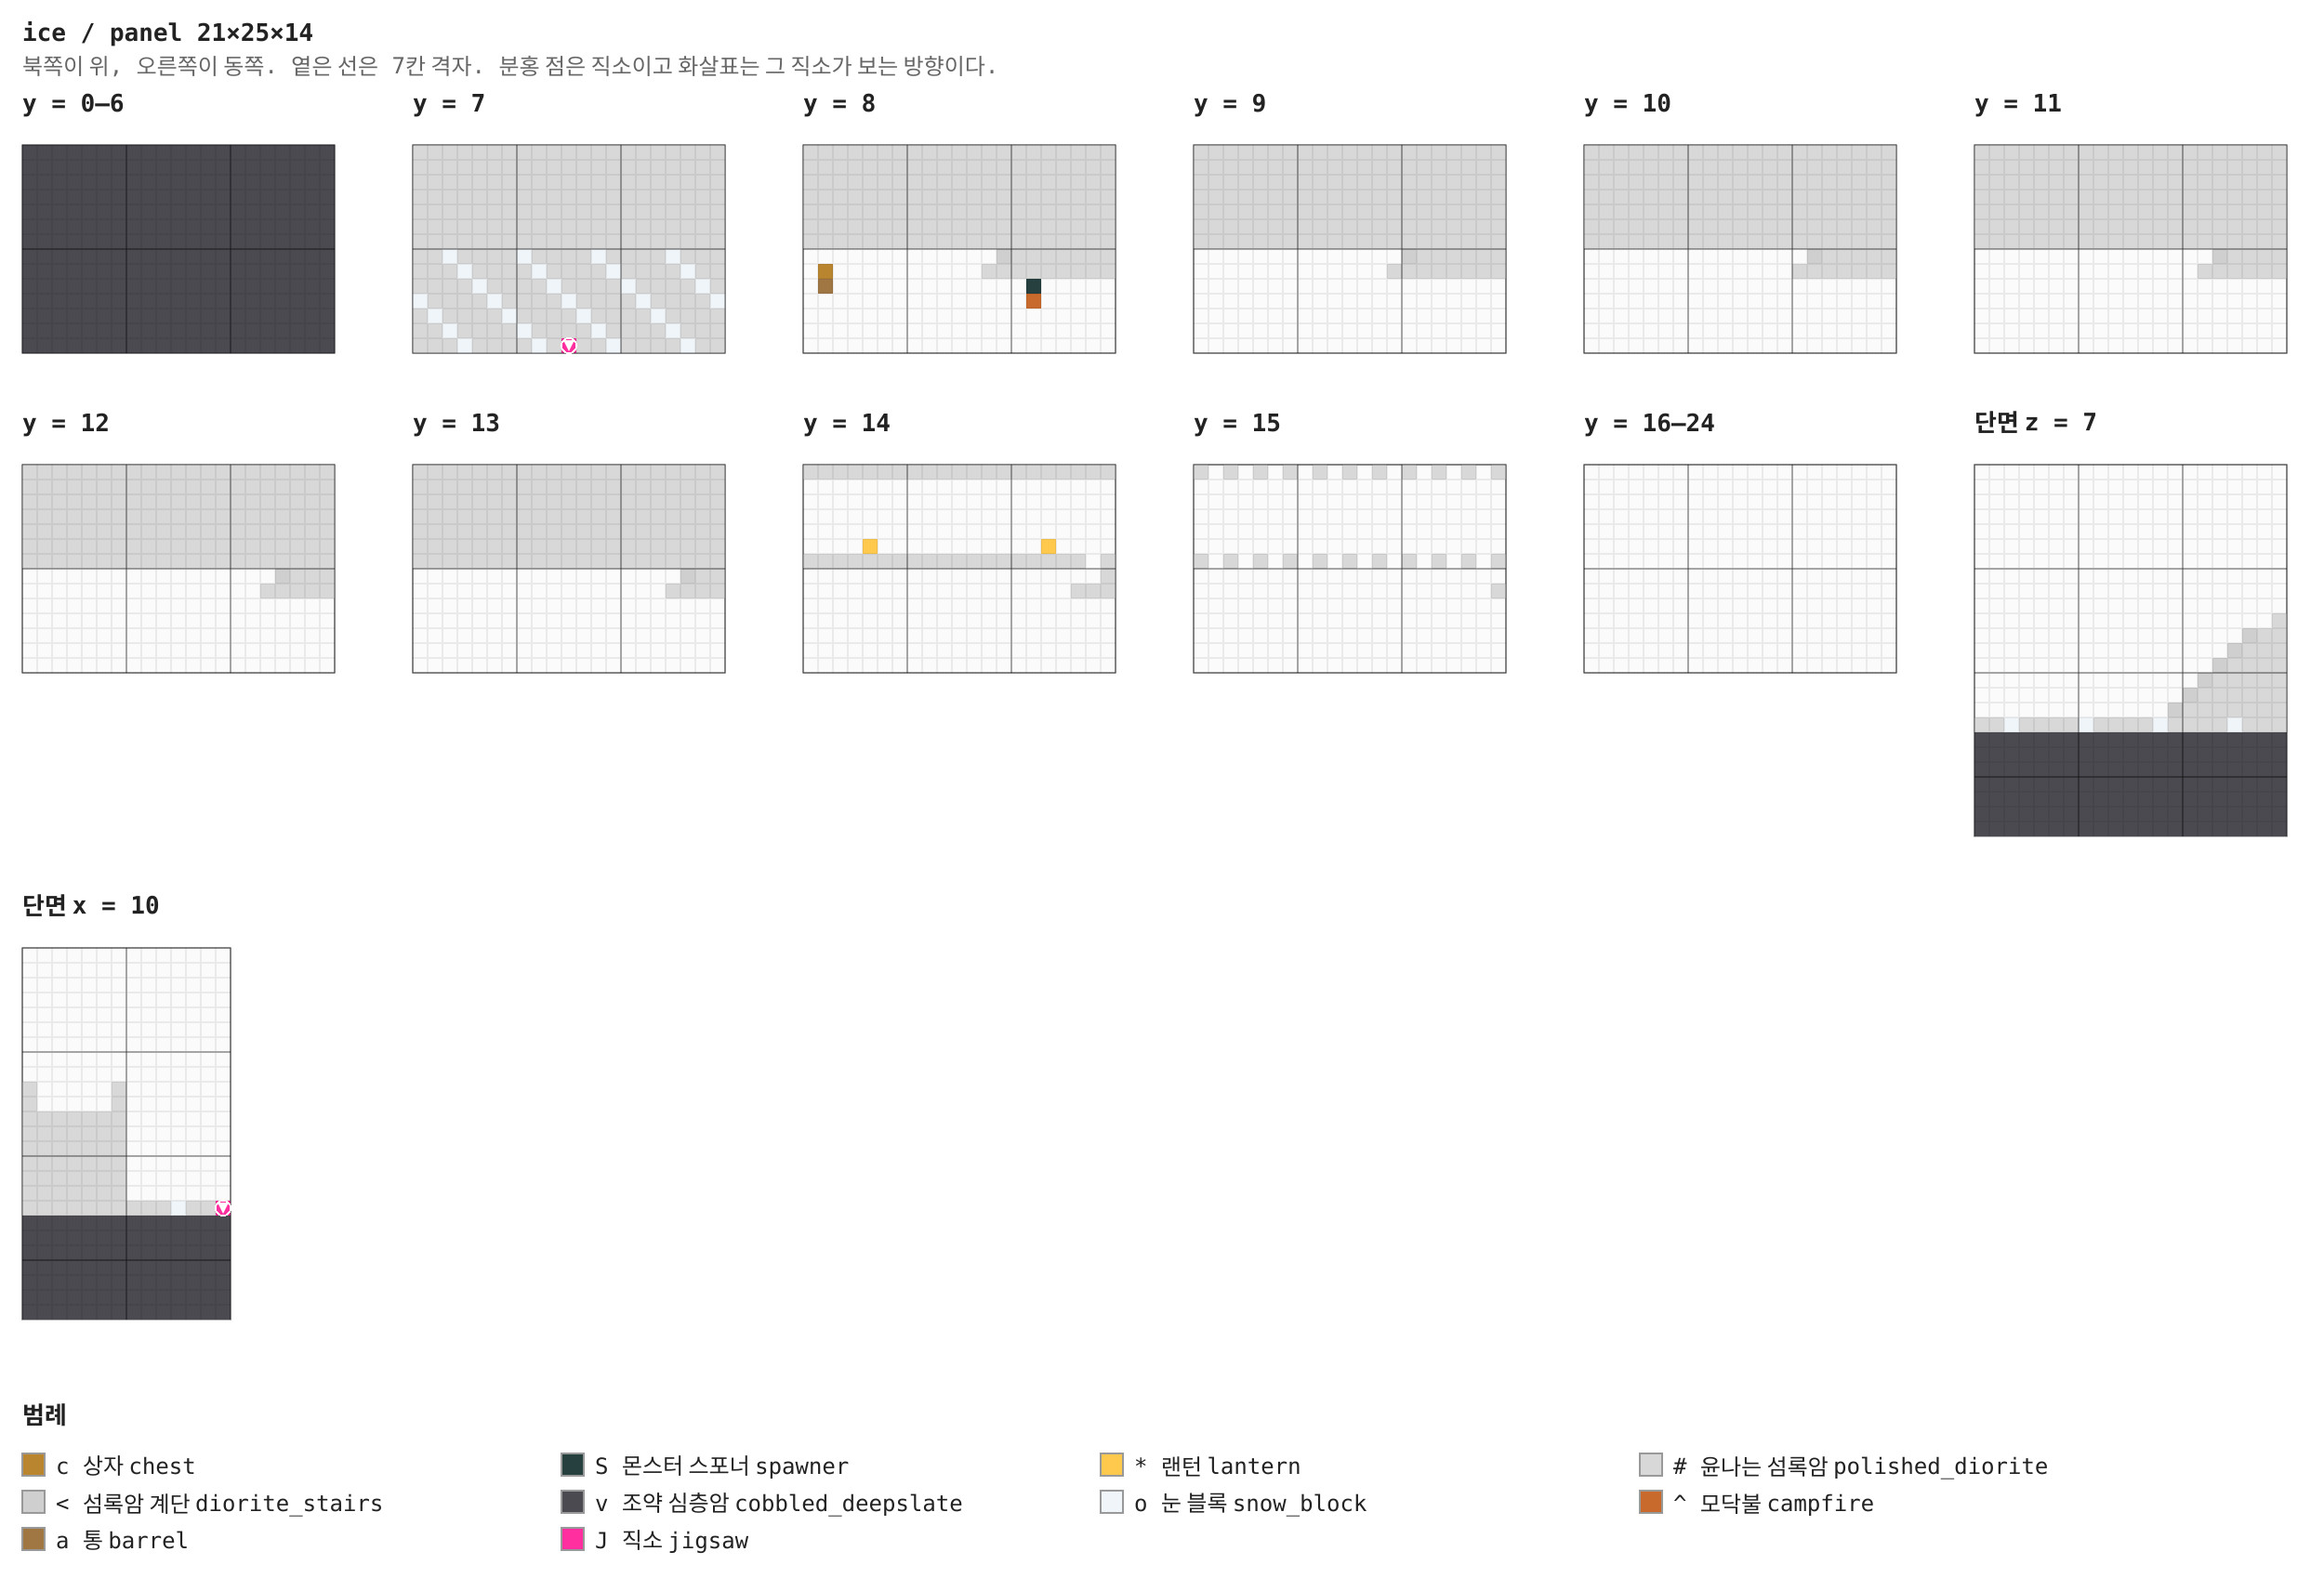
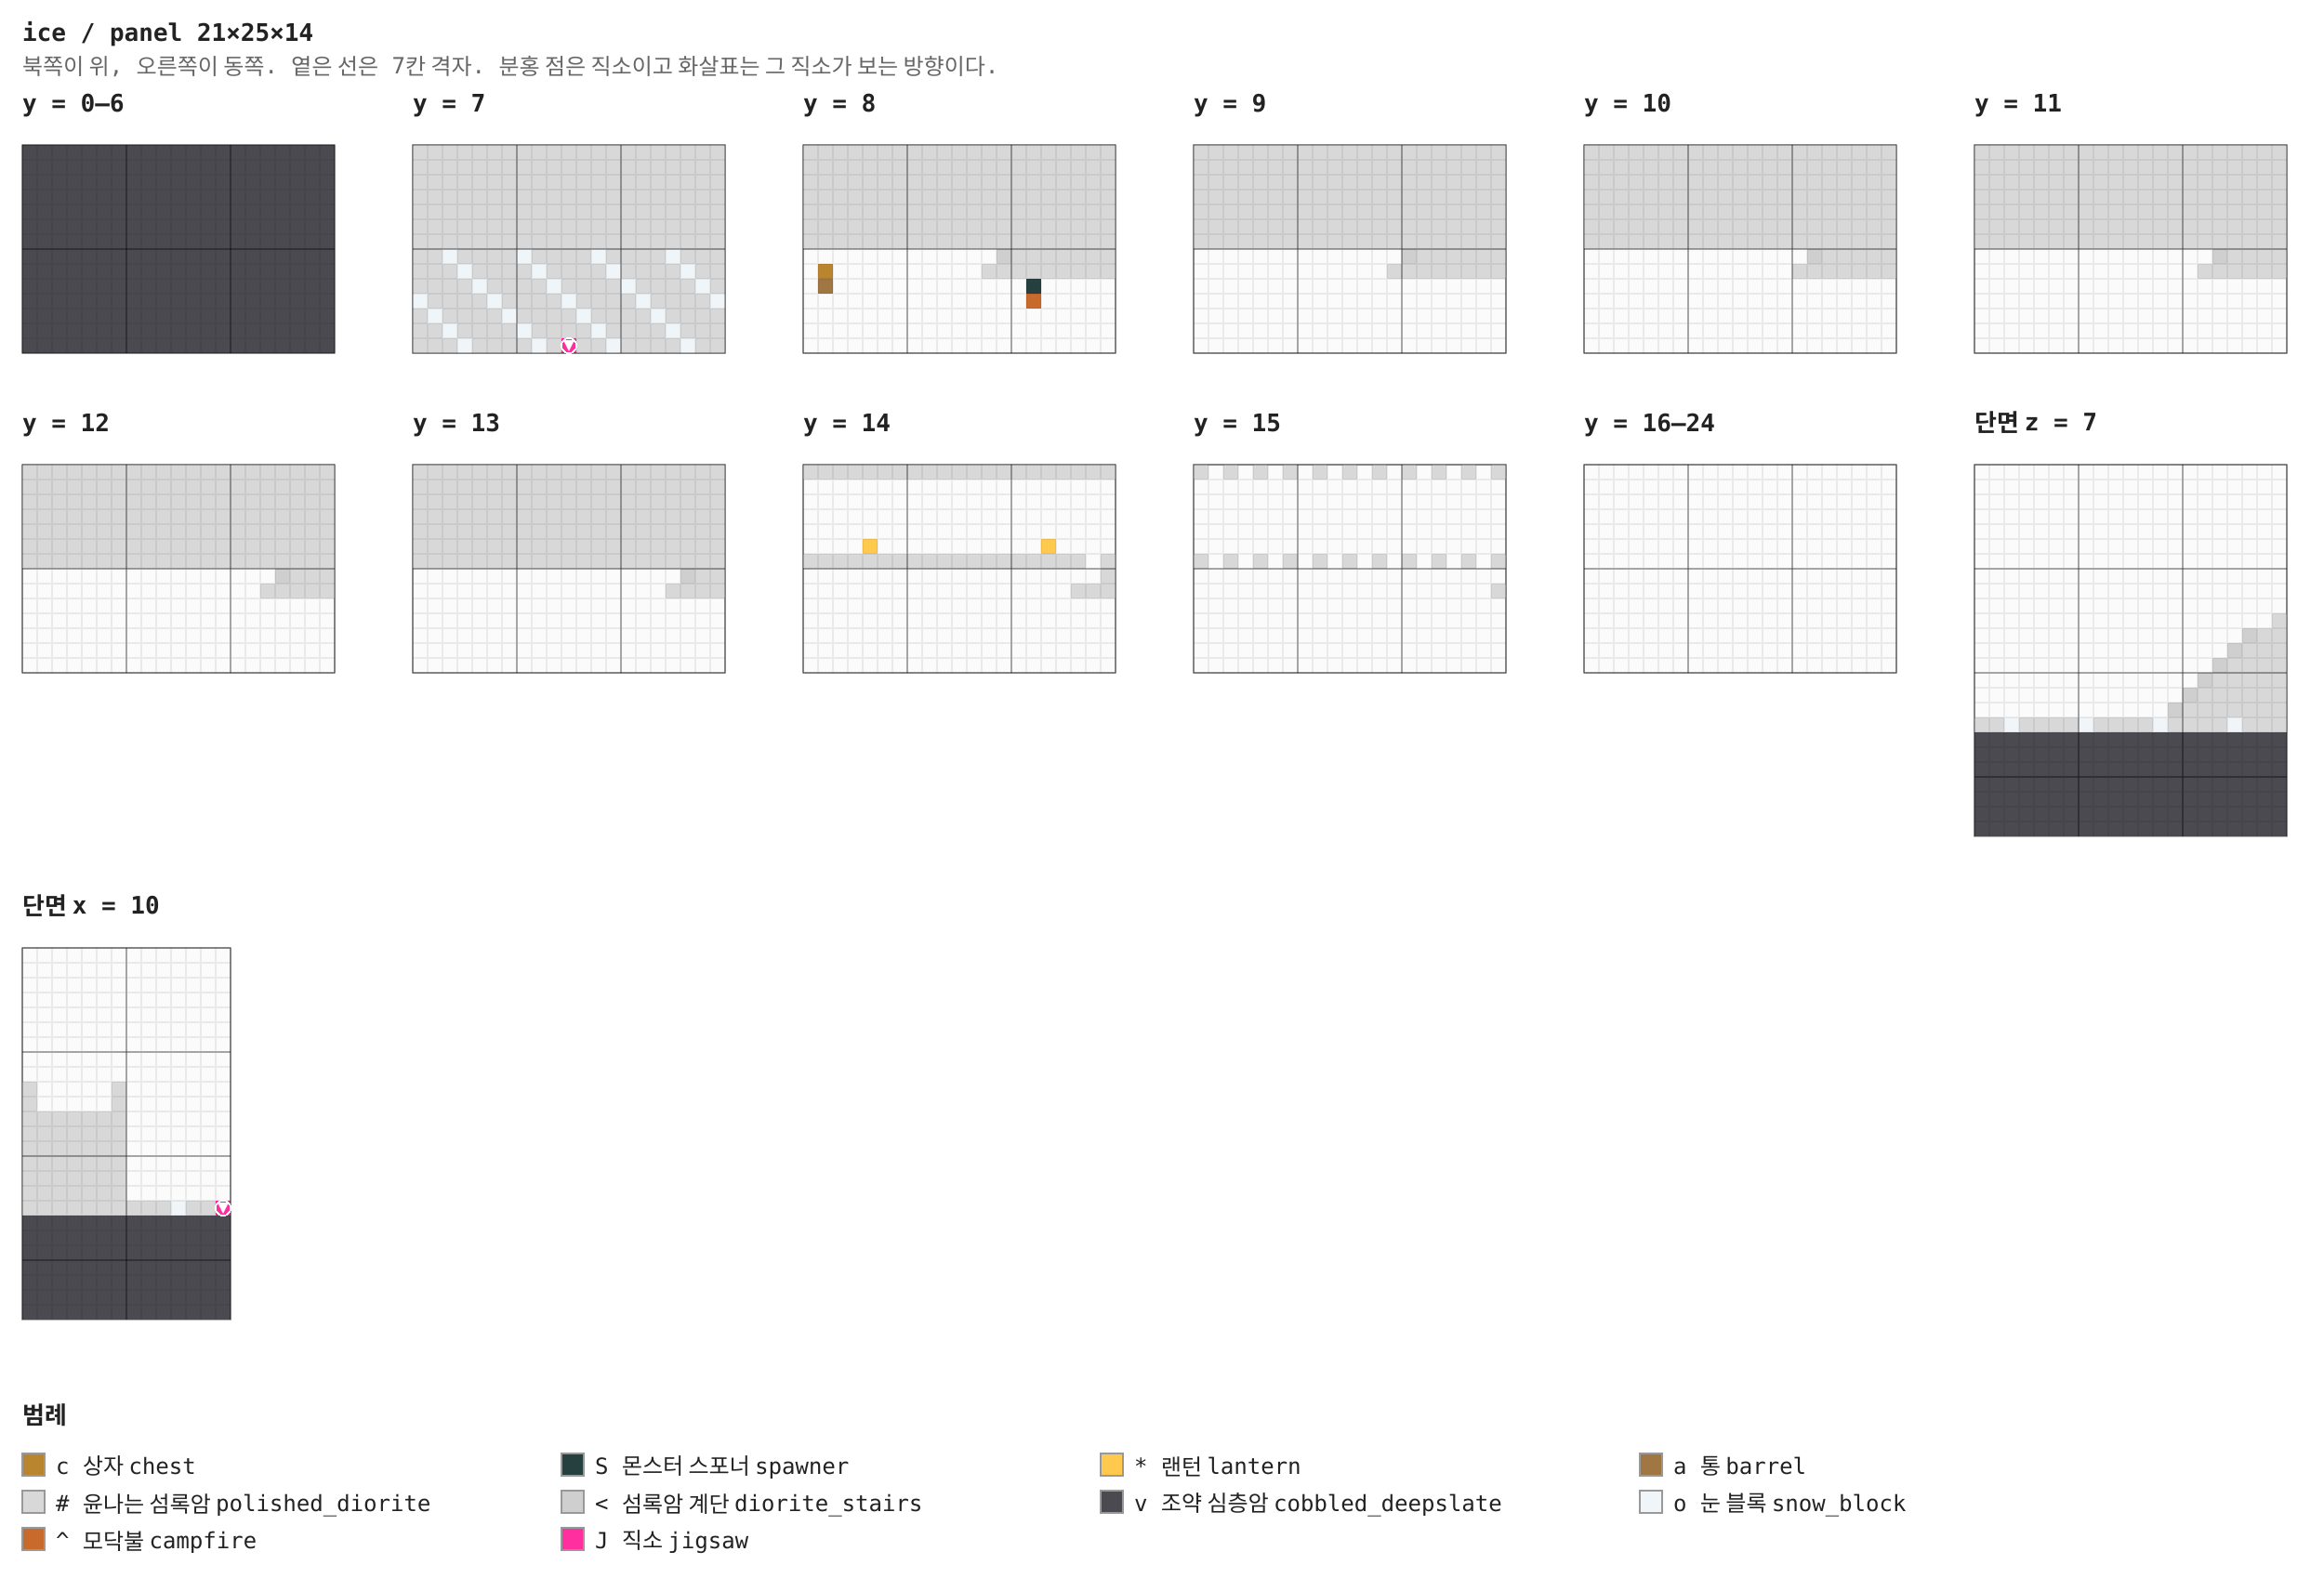
<svg xmlns="http://www.w3.org/2000/svg" width="1250" height="856" viewBox="0 0 1250 856" shape-rendering="crispEdges" font-family="Consolas,'Malgun Gothic','Noto Sans KR',monospace">
  <style>text{fill:#222;shape-rendering:auto}.cap{font-size:13px;font-weight:bold}.leg{font-size:12px}.sub{font-size:12px;fill:#666}.tick{font-size:8px;fill:#999;text-anchor:middle}.arrow{font-size:10px;fill:#fff;text-anchor:middle}.fine{stroke:#000;stroke-opacity:.07;stroke-width:1;fill:none}.grid{stroke:#000;stroke-opacity:.30;stroke-width:1}</style>
  <rect width="100%" height="100%" fill="#fff" />
  <text x="12" y="22" class="cap" font-size="16">ice / panel   21×25×14</text>
  <text x="12" y="40" class="sub">북쪽이 위, 오른쪽이 동쪽. 옅은 선은 7칸 격자. 분홍 점은 직소이고 화살표는 그 직소가 보는 방향이다.</text>
  <text x="12" y="60" class="cap">y = 0–6</text>
  <rect x="12" y="78" width="168" height="112" fill="#fbfbfb" stroke="#bbb" />
  <path transform="translate(12,78) scale(8)" fill="#4a4a50" d="M0 0h21v1h-21zM0 1h21v1h-21zM0 2h21v1h-21zM0 3h21v1h-21zM0 4h21v1h-21zM0 5h21v1h-21zM0 6h21v1h-21zM0 7h21v1h-21zM0 8h21v1h-21zM0 9h21v1h-21zM0 10h21v1h-21zM0 11h21v1h-21zM0 12h21v1h-21zM0 13h21v1h-21z" />
  <path class="fine" d="M20 78v112M28 78v112M36 78v112M44 78v112M52 78v112M60 78v112M68 78v112M76 78v112M84 78v112M92 78v112M100 78v112M108 78v112M116 78v112M124 78v112M132 78v112M140 78v112M148 78v112M156 78v112M164 78v112M172 78v112M12 86h168M12 94h168M12 102h168M12 110h168M12 118h168M12 126h168M12 134h168M12 142h168M12 150h168M12 158h168M12 166h168M12 174h168M12 182h168" />
  <line x1="12" y1="78" x2="12" y2="190" class="grid" />
  <line x1="68" y1="78" x2="68" y2="190" class="grid" />
  <line x1="124" y1="78" x2="124" y2="190" class="grid" />
  <line x1="180" y1="78" x2="180" y2="190" class="grid" />
  <line x1="12" y1="78" x2="180" y2="78" class="grid" />
  <line x1="12" y1="134" x2="180" y2="134" class="grid" />
  <line x1="12" y1="190" x2="180" y2="190" class="grid" />
  <text x="222" y="60" class="cap">y = 7</text>
  <rect x="222" y="78" width="168" height="112" fill="#fbfbfb" stroke="#bbb" />
  <path transform="translate(222,78) scale(8)" fill="#d8d8d8" d="M0 0h21v1h-21zM0 1h21v1h-21zM0 2h21v1h-21zM0 3h21v1h-21zM0 4h21v1h-21zM0 5h21v1h-21zM0 6h21v1h-21zM0 7h2v1h-2zM3 7h4v1h-4zM8 7h4v1h-4zM13 7h4v1h-4zM18 7h3v1h-3zM0 8h3v1h-3zM4 8h4v1h-4zM9 8h4v1h-4zM14 8h4v1h-4zM19 8h2v1h-2zM0 9h4v1h-4zM5 9h4v1h-4zM10 9h4v1h-4zM15 9h4v1h-4zM20 9h1v1h-1zM1 10h4v1h-4zM6 10h4v1h-4zM11 10h4v1h-4zM16 10h4v1h-4zM0 11h1v1h-1zM2 11h4v1h-4zM7 11h4v1h-4zM12 11h4v1h-4zM17 11h4v1h-4zM0 12h2v1h-2zM3 12h4v1h-4zM8 12h4v1h-4zM13 12h4v1h-4zM18 12h3v1h-3zM0 13h3v1h-3zM4 13h4v1h-4zM9 13h1v1h-1zM11 13h2v1h-2zM14 13h4v1h-4zM19 13h2v1h-2z" />
  <path transform="translate(222,78) scale(8)" fill="#f0f5f9" d="M2 7h1v1h-1zM7 7h1v1h-1zM12 7h1v1h-1zM17 7h1v1h-1zM3 8h1v1h-1zM8 8h1v1h-1zM13 8h1v1h-1zM18 8h1v1h-1zM4 9h1v1h-1zM9 9h1v1h-1zM14 9h1v1h-1zM19 9h1v1h-1zM0 10h1v1h-1zM5 10h1v1h-1zM10 10h1v1h-1zM15 10h1v1h-1zM20 10h1v1h-1zM1 11h1v1h-1zM6 11h1v1h-1zM11 11h1v1h-1zM16 11h1v1h-1zM2 12h1v1h-1zM7 12h1v1h-1zM12 12h1v1h-1zM17 12h1v1h-1zM3 13h1v1h-1zM8 13h1v1h-1zM13 13h1v1h-1zM18 13h1v1h-1z" />
  <path transform="translate(222,78) scale(8)" fill="#ff2fa0" d="M10 13h1v1h-1z" />
  <path class="fine" d="M230 78v112M238 78v112M246 78v112M254 78v112M262 78v112M270 78v112M278 78v112M286 78v112M294 78v112M302 78v112M310 78v112M318 78v112M326 78v112M334 78v112M342 78v112M350 78v112M358 78v112M366 78v112M374 78v112M382 78v112M222 86h168M222 94h168M222 102h168M222 110h168M222 118h168M222 126h168M222 134h168M222 142h168M222 150h168M222 158h168M222 166h168M222 174h168M222 182h168" />
  <line x1="222" y1="78" x2="222" y2="190" class="grid" />
  <line x1="278" y1="78" x2="278" y2="190" class="grid" />
  <line x1="334" y1="78" x2="334" y2="190" class="grid" />
  <line x1="390" y1="78" x2="390" y2="190" class="grid" />
  <line x1="222" y1="78" x2="390" y2="78" class="grid" />
  <line x1="222" y1="134" x2="390" y2="134" class="grid" />
  <line x1="222" y1="190" x2="390" y2="190" class="grid" />
  <circle cx="306.0" cy="186.0" r="4.0" fill="#ff2fa0" stroke="#fff" />
  <text x="306.0" y="188.6" class="arrow" font-size="7.2">▼</text>
  <text x="432" y="60" class="cap">y = 8</text>
  <rect x="432" y="78" width="168" height="112" fill="#fbfbfb" stroke="#bbb" />
  <path transform="translate(432,78) scale(8)" fill="#d8d8d8" d="M0 0h21v1h-21zM0 1h21v1h-21zM0 2h21v1h-21zM0 3h21v1h-21zM0 4h21v1h-21zM0 5h21v1h-21zM0 6h21v1h-21zM14 7h7v1h-7zM12 8h9v1h-9z" />
  <path transform="translate(432,78) scale(8)" fill="#cfcfcf" d="M13 7h1v1h-1z" />
  <path transform="translate(432,78) scale(8)" fill="#b9852f" d="M1 8h1v1h-1z" />
  <path transform="translate(432,78) scale(8)" fill="#a07743" d="M1 9h1v1h-1z" />
  <path transform="translate(432,78) scale(8)" fill="#25403f" d="M15 9h1v1h-1z" />
  <path transform="translate(432,78) scale(8)" fill="#c86a2b" d="M15 10h1v1h-1z" />
  <path class="fine" d="M440 78v112M448 78v112M456 78v112M464 78v112M472 78v112M480 78v112M488 78v112M496 78v112M504 78v112M512 78v112M520 78v112M528 78v112M536 78v112M544 78v112M552 78v112M560 78v112M568 78v112M576 78v112M584 78v112M592 78v112M432 86h168M432 94h168M432 102h168M432 110h168M432 118h168M432 126h168M432 134h168M432 142h168M432 150h168M432 158h168M432 166h168M432 174h168M432 182h168" />
  <line x1="432" y1="78" x2="432" y2="190" class="grid" />
  <line x1="488" y1="78" x2="488" y2="190" class="grid" />
  <line x1="544" y1="78" x2="544" y2="190" class="grid" />
  <line x1="600" y1="78" x2="600" y2="190" class="grid" />
  <line x1="432" y1="78" x2="600" y2="78" class="grid" />
  <line x1="432" y1="134" x2="600" y2="134" class="grid" />
  <line x1="432" y1="190" x2="600" y2="190" class="grid" />
  <text x="642" y="60" class="cap">y = 9</text>
  <rect x="642" y="78" width="168" height="112" fill="#fbfbfb" stroke="#bbb" />
  <path transform="translate(642,78) scale(8)" fill="#d8d8d8" d="M0 0h21v1h-21zM0 1h21v1h-21zM0 2h21v1h-21zM0 3h21v1h-21zM0 4h21v1h-21zM0 5h21v1h-21zM0 6h21v1h-21zM15 7h6v1h-6zM13 8h8v1h-8z" />
  <path transform="translate(642,78) scale(8)" fill="#cfcfcf" d="M14 7h1v1h-1z" />
  <path class="fine" d="M650 78v112M658 78v112M666 78v112M674 78v112M682 78v112M690 78v112M698 78v112M706 78v112M714 78v112M722 78v112M730 78v112M738 78v112M746 78v112M754 78v112M762 78v112M770 78v112M778 78v112M786 78v112M794 78v112M802 78v112M642 86h168M642 94h168M642 102h168M642 110h168M642 118h168M642 126h168M642 134h168M642 142h168M642 150h168M642 158h168M642 166h168M642 174h168M642 182h168" />
  <line x1="642" y1="78" x2="642" y2="190" class="grid" />
  <line x1="698" y1="78" x2="698" y2="190" class="grid" />
  <line x1="754" y1="78" x2="754" y2="190" class="grid" />
  <line x1="810" y1="78" x2="810" y2="190" class="grid" />
  <line x1="642" y1="78" x2="810" y2="78" class="grid" />
  <line x1="642" y1="134" x2="810" y2="134" class="grid" />
  <line x1="642" y1="190" x2="810" y2="190" class="grid" />
  <text x="852" y="60" class="cap">y = 10</text>
  <rect x="852" y="78" width="168" height="112" fill="#fbfbfb" stroke="#bbb" />
  <path transform="translate(852,78) scale(8)" fill="#d8d8d8" d="M0 0h21v1h-21zM0 1h21v1h-21zM0 2h21v1h-21zM0 3h21v1h-21zM0 4h21v1h-21zM0 5h21v1h-21zM0 6h21v1h-21zM16 7h5v1h-5zM14 8h7v1h-7z" />
  <path transform="translate(852,78) scale(8)" fill="#cfcfcf" d="M15 7h1v1h-1z" />
  <path class="fine" d="M860 78v112M868 78v112M876 78v112M884 78v112M892 78v112M900 78v112M908 78v112M916 78v112M924 78v112M932 78v112M940 78v112M948 78v112M956 78v112M964 78v112M972 78v112M980 78v112M988 78v112M996 78v112M1004 78v112M1012 78v112M852 86h168M852 94h168M852 102h168M852 110h168M852 118h168M852 126h168M852 134h168M852 142h168M852 150h168M852 158h168M852 166h168M852 174h168M852 182h168" />
  <line x1="852" y1="78" x2="852" y2="190" class="grid" />
  <line x1="908" y1="78" x2="908" y2="190" class="grid" />
  <line x1="964" y1="78" x2="964" y2="190" class="grid" />
  <line x1="1020" y1="78" x2="1020" y2="190" class="grid" />
  <line x1="852" y1="78" x2="1020" y2="78" class="grid" />
  <line x1="852" y1="134" x2="1020" y2="134" class="grid" />
  <line x1="852" y1="190" x2="1020" y2="190" class="grid" />
  <text x="1062" y="60" class="cap">y = 11</text>
  <rect x="1062" y="78" width="168" height="112" fill="#fbfbfb" stroke="#bbb" />
  <path transform="translate(1062,78) scale(8)" fill="#d8d8d8" d="M0 0h21v1h-21zM0 1h21v1h-21zM0 2h21v1h-21zM0 3h21v1h-21zM0 4h21v1h-21zM0 5h21v1h-21zM0 6h21v1h-21zM17 7h4v1h-4zM15 8h6v1h-6z" />
  <path transform="translate(1062,78) scale(8)" fill="#cfcfcf" d="M16 7h1v1h-1z" />
  <path class="fine" d="M1070 78v112M1078 78v112M1086 78v112M1094 78v112M1102 78v112M1110 78v112M1118 78v112M1126 78v112M1134 78v112M1142 78v112M1150 78v112M1158 78v112M1166 78v112M1174 78v112M1182 78v112M1190 78v112M1198 78v112M1206 78v112M1214 78v112M1222 78v112M1062 86h168M1062 94h168M1062 102h168M1062 110h168M1062 118h168M1062 126h168M1062 134h168M1062 142h168M1062 150h168M1062 158h168M1062 166h168M1062 174h168M1062 182h168" />
  <line x1="1062" y1="78" x2="1062" y2="190" class="grid" />
  <line x1="1118" y1="78" x2="1118" y2="190" class="grid" />
  <line x1="1174" y1="78" x2="1174" y2="190" class="grid" />
  <line x1="1230" y1="78" x2="1230" y2="190" class="grid" />
  <line x1="1062" y1="78" x2="1230" y2="78" class="grid" />
  <line x1="1062" y1="134" x2="1230" y2="134" class="grid" />
  <line x1="1062" y1="190" x2="1230" y2="190" class="grid" />
  <text x="12" y="232" class="cap">y = 12</text>
  <rect x="12" y="250" width="168" height="112" fill="#fbfbfb" stroke="#bbb" />
  <path transform="translate(12,250) scale(8)" fill="#d8d8d8" d="M0 0h21v1h-21zM0 1h21v1h-21zM0 2h21v1h-21zM0 3h21v1h-21zM0 4h21v1h-21zM0 5h21v1h-21zM0 6h21v1h-21zM18 7h3v1h-3zM16 8h5v1h-5z" />
  <path transform="translate(12,250) scale(8)" fill="#cfcfcf" d="M17 7h1v1h-1z" />
  <path class="fine" d="M20 250v112M28 250v112M36 250v112M44 250v112M52 250v112M60 250v112M68 250v112M76 250v112M84 250v112M92 250v112M100 250v112M108 250v112M116 250v112M124 250v112M132 250v112M140 250v112M148 250v112M156 250v112M164 250v112M172 250v112M12 258h168M12 266h168M12 274h168M12 282h168M12 290h168M12 298h168M12 306h168M12 314h168M12 322h168M12 330h168M12 338h168M12 346h168M12 354h168" />
  <line x1="12" y1="250" x2="12" y2="362" class="grid" />
  <line x1="68" y1="250" x2="68" y2="362" class="grid" />
  <line x1="124" y1="250" x2="124" y2="362" class="grid" />
  <line x1="180" y1="250" x2="180" y2="362" class="grid" />
  <line x1="12" y1="250" x2="180" y2="250" class="grid" />
  <line x1="12" y1="306" x2="180" y2="306" class="grid" />
  <line x1="12" y1="362" x2="180" y2="362" class="grid" />
  <text x="222" y="232" class="cap">y = 13</text>
  <rect x="222" y="250" width="168" height="112" fill="#fbfbfb" stroke="#bbb" />
  <path transform="translate(222,250) scale(8)" fill="#d8d8d8" d="M0 0h21v1h-21zM0 1h21v1h-21zM0 2h21v1h-21zM0 3h21v1h-21zM0 4h21v1h-21zM0 5h21v1h-21zM0 6h21v1h-21zM19 7h2v1h-2zM17 8h4v1h-4z" />
  <path transform="translate(222,250) scale(8)" fill="#cfcfcf" d="M18 7h1v1h-1z" />
  <path class="fine" d="M230 250v112M238 250v112M246 250v112M254 250v112M262 250v112M270 250v112M278 250v112M286 250v112M294 250v112M302 250v112M310 250v112M318 250v112M326 250v112M334 250v112M342 250v112M350 250v112M358 250v112M366 250v112M374 250v112M382 250v112M222 258h168M222 266h168M222 274h168M222 282h168M222 290h168M222 298h168M222 306h168M222 314h168M222 322h168M222 330h168M222 338h168M222 346h168M222 354h168" />
  <line x1="222" y1="250" x2="222" y2="362" class="grid" />
  <line x1="278" y1="250" x2="278" y2="362" class="grid" />
  <line x1="334" y1="250" x2="334" y2="362" class="grid" />
  <line x1="390" y1="250" x2="390" y2="362" class="grid" />
  <line x1="222" y1="250" x2="390" y2="250" class="grid" />
  <line x1="222" y1="306" x2="390" y2="306" class="grid" />
  <line x1="222" y1="362" x2="390" y2="362" class="grid" />
  <text x="432" y="232" class="cap">y = 14</text>
  <rect x="432" y="250" width="168" height="112" fill="#fbfbfb" stroke="#bbb" />
  <path transform="translate(432,250) scale(8)" fill="#d8d8d8" d="M0 0h21v1h-21zM0 6h19v1h-19zM20 6h1v1h-1zM20 7h1v1h-1zM18 8h3v1h-3z" />
  <path transform="translate(432,250) scale(8)" fill="#ffc94d" d="M4 5h1v1h-1zM16 5h1v1h-1z" />
  <path class="fine" d="M440 250v112M448 250v112M456 250v112M464 250v112M472 250v112M480 250v112M488 250v112M496 250v112M504 250v112M512 250v112M520 250v112M528 250v112M536 250v112M544 250v112M552 250v112M560 250v112M568 250v112M576 250v112M584 250v112M592 250v112M432 258h168M432 266h168M432 274h168M432 282h168M432 290h168M432 298h168M432 306h168M432 314h168M432 322h168M432 330h168M432 338h168M432 346h168M432 354h168" />
  <line x1="432" y1="250" x2="432" y2="362" class="grid" />
  <line x1="488" y1="250" x2="488" y2="362" class="grid" />
  <line x1="544" y1="250" x2="544" y2="362" class="grid" />
  <line x1="600" y1="250" x2="600" y2="362" class="grid" />
  <line x1="432" y1="250" x2="600" y2="250" class="grid" />
  <line x1="432" y1="306" x2="600" y2="306" class="grid" />
  <line x1="432" y1="362" x2="600" y2="362" class="grid" />
  <text x="642" y="232" class="cap">y = 15</text>
  <rect x="642" y="250" width="168" height="112" fill="#fbfbfb" stroke="#bbb" />
  <path transform="translate(642,250) scale(8)" fill="#d8d8d8" d="M0 0h1v1h-1zM2 0h1v1h-1zM4 0h1v1h-1zM6 0h1v1h-1zM8 0h1v1h-1zM10 0h1v1h-1zM12 0h1v1h-1zM14 0h1v1h-1zM16 0h1v1h-1zM18 0h1v1h-1zM20 0h1v1h-1zM0 6h1v1h-1zM2 6h1v1h-1zM4 6h1v1h-1zM6 6h1v1h-1zM8 6h1v1h-1zM10 6h1v1h-1zM12 6h1v1h-1zM14 6h1v1h-1zM16 6h1v1h-1zM18 6h1v1h-1zM20 6h1v1h-1zM20 8h1v1h-1z" />
  <path class="fine" d="M650 250v112M658 250v112M666 250v112M674 250v112M682 250v112M690 250v112M698 250v112M706 250v112M714 250v112M722 250v112M730 250v112M738 250v112M746 250v112M754 250v112M762 250v112M770 250v112M778 250v112M786 250v112M794 250v112M802 250v112M642 258h168M642 266h168M642 274h168M642 282h168M642 290h168M642 298h168M642 306h168M642 314h168M642 322h168M642 330h168M642 338h168M642 346h168M642 354h168" />
  <line x1="642" y1="250" x2="642" y2="362" class="grid" />
  <line x1="698" y1="250" x2="698" y2="362" class="grid" />
  <line x1="754" y1="250" x2="754" y2="362" class="grid" />
  <line x1="810" y1="250" x2="810" y2="362" class="grid" />
  <line x1="642" y1="250" x2="810" y2="250" class="grid" />
  <line x1="642" y1="306" x2="810" y2="306" class="grid" />
  <line x1="642" y1="362" x2="810" y2="362" class="grid" />
  <text x="852" y="232" class="cap">y = 16–24</text>
  <rect x="852" y="250" width="168" height="112" fill="#fbfbfb" stroke="#bbb" />
  <path class="fine" d="M860 250v112M868 250v112M876 250v112M884 250v112M892 250v112M900 250v112M908 250v112M916 250v112M924 250v112M932 250v112M940 250v112M948 250v112M956 250v112M964 250v112M972 250v112M980 250v112M988 250v112M996 250v112M1004 250v112M1012 250v112M852 258h168M852 266h168M852 274h168M852 282h168M852 290h168M852 298h168M852 306h168M852 314h168M852 322h168M852 330h168M852 338h168M852 346h168M852 354h168" />
  <line x1="852" y1="250" x2="852" y2="362" class="grid" />
  <line x1="908" y1="250" x2="908" y2="362" class="grid" />
  <line x1="964" y1="250" x2="964" y2="362" class="grid" />
  <line x1="1020" y1="250" x2="1020" y2="362" class="grid" />
  <line x1="852" y1="250" x2="1020" y2="250" class="grid" />
  <line x1="852" y1="306" x2="1020" y2="306" class="grid" />
  <line x1="852" y1="362" x2="1020" y2="362" class="grid" />
  <text x="1062" y="232" class="cap">단면 z = 7</text>
  <rect x="1062" y="250" width="168" height="200" fill="#fbfbfb" stroke="#bbb" />
  <path transform="translate(1062,250) scale(8)" fill="#d8d8d8" d="M20 10h1v1h-1zM19 11h2v1h-2zM18 12h3v1h-3zM17 13h4v1h-4zM16 14h5v1h-5zM15 15h6v1h-6zM14 16h7v1h-7zM0 17h2v1h-2zM3 17h4v1h-4zM8 17h4v1h-4zM13 17h4v1h-4zM18 17h3v1h-3z" />
  <path transform="translate(1062,250) scale(8)" fill="#cfcfcf" d="M18 11h1v1h-1zM17 12h1v1h-1zM16 13h1v1h-1zM15 14h1v1h-1zM14 15h1v1h-1zM13 16h1v1h-1z" />
  <path transform="translate(1062,250) scale(8)" fill="#f0f5f9" d="M2 17h1v1h-1zM7 17h1v1h-1zM12 17h1v1h-1zM17 17h1v1h-1z" />
  <path transform="translate(1062,250) scale(8)" fill="#4a4a50" d="M0 18h21v1h-21zM0 19h21v1h-21zM0 20h21v1h-21zM0 21h21v1h-21zM0 22h21v1h-21zM0 23h21v1h-21zM0 24h21v1h-21z" />
  <path class="fine" d="M1070 250v200M1078 250v200M1086 250v200M1094 250v200M1102 250v200M1110 250v200M1118 250v200M1126 250v200M1134 250v200M1142 250v200M1150 250v200M1158 250v200M1166 250v200M1174 250v200M1182 250v200M1190 250v200M1198 250v200M1206 250v200M1214 250v200M1222 250v200M1062 258h168M1062 266h168M1062 274h168M1062 282h168M1062 290h168M1062 298h168M1062 306h168M1062 314h168M1062 322h168M1062 330h168M1062 338h168M1062 346h168M1062 354h168M1062 362h168M1062 370h168M1062 378h168M1062 386h168M1062 394h168M1062 402h168M1062 410h168M1062 418h168M1062 426h168M1062 434h168M1062 442h168" />
  <line x1="1062" y1="250" x2="1062" y2="450" class="grid" />
  <line x1="1118" y1="250" x2="1118" y2="450" class="grid" />
  <line x1="1174" y1="250" x2="1174" y2="450" class="grid" />
  <line x1="1230" y1="250" x2="1230" y2="450" class="grid" />
  <line x1="1062" y1="250" x2="1230" y2="250" class="grid" />
  <line x1="1062" y1="306" x2="1230" y2="306" class="grid" />
  <line x1="1062" y1="362" x2="1230" y2="362" class="grid" />
  <line x1="1062" y1="418" x2="1230" y2="418" class="grid" />
  <text x="12" y="492" class="cap">단면 x = 10</text>
  <rect x="12" y="510" width="112" height="200" fill="#fbfbfb" stroke="#bbb" />
  <path transform="translate(12,510) scale(8)" fill="#d8d8d8" d="M0 9h1v1h-1zM6 9h1v1h-1zM0 10h1v1h-1zM6 10h1v1h-1zM0 11h7v1h-7zM0 12h7v1h-7zM0 13h7v1h-7zM0 14h7v1h-7zM0 15h7v1h-7zM0 16h7v1h-7zM0 17h10v1h-10zM11 17h2v1h-2z" />
  <path transform="translate(12,510) scale(8)" fill="#f0f5f9" d="M10 17h1v1h-1z" />
  <path transform="translate(12,510) scale(8)" fill="#ff2fa0" d="M13 17h1v1h-1z" />
  <path transform="translate(12,510) scale(8)" fill="#4a4a50" d="M0 18h14v1h-14zM0 19h14v1h-14zM0 20h14v1h-14zM0 21h14v1h-14zM0 22h14v1h-14zM0 23h14v1h-14zM0 24h14v1h-14z" />
  <path class="fine" d="M20 510v200M28 510v200M36 510v200M44 510v200M52 510v200M60 510v200M68 510v200M76 510v200M84 510v200M92 510v200M100 510v200M108 510v200M116 510v200M12 518h112M12 526h112M12 534h112M12 542h112M12 550h112M12 558h112M12 566h112M12 574h112M12 582h112M12 590h112M12 598h112M12 606h112M12 614h112M12 622h112M12 630h112M12 638h112M12 646h112M12 654h112M12 662h112M12 670h112M12 678h112M12 686h112M12 694h112M12 702h112" />
  <line x1="12" y1="510" x2="12" y2="710" class="grid" />
  <line x1="68" y1="510" x2="68" y2="710" class="grid" />
  <line x1="124" y1="510" x2="124" y2="710" class="grid" />
  <line x1="12" y1="510" x2="124" y2="510" class="grid" />
  <line x1="12" y1="566" x2="124" y2="566" class="grid" />
  <line x1="12" y1="622" x2="124" y2="622" class="grid" />
  <line x1="12" y1="678" x2="124" y2="678" class="grid" />
  <circle cx="120.0" cy="650.0" r="4.0" fill="#ff2fa0" stroke="#fff" />
  <text x="120.0" y="652.6" class="arrow" font-size="7.2">▼</text>
  <text x="12" y="766" class="cap">범례</text>
  <rect x="12" y="782" width="12" height="12" fill="#b9852f" stroke="#999" />
  <text x="30" y="793" class="leg">c  상자  chest</text>
  <rect x="302" y="782" width="12" height="12" fill="#25403f" stroke="#999" />
  <text x="320" y="793" class="leg">S  몬스터 스포너  spawner</text>
  <rect x="592" y="782" width="12" height="12" fill="#ffc94d" stroke="#999" />
  <text x="610" y="793" class="leg">*  랜턴  lantern</text>
-   <rect x="882" y="782" width="12" height="12" fill="#d8d8d8" stroke="#999" />
-   <text x="900" y="793" class="leg">#  윤나는 섬록암  polished_diorite</text>
-   <rect x="12" y="802" width="12" height="12" fill="#cfcfcf" stroke="#999" />
-   <text x="30" y="813" class="leg">&lt;  섬록암 계단  diorite_stairs</text>
-   <rect x="302" y="802" width="12" height="12" fill="#4a4a50" stroke="#999" />
-   <text x="320" y="813" class="leg">v  조약 심층암  cobbled_deepslate</text>
-   <rect x="592" y="802" width="12" height="12" fill="#f0f5f9" stroke="#999" />
-   <text x="610" y="813" class="leg">o  눈 블록  snow_block</text>
-   <rect x="882" y="802" width="12" height="12" fill="#c86a2b" stroke="#999" />
-   <text x="900" y="813" class="leg">^  모닥불  campfire</text>
-   <rect x="12" y="822" width="12" height="12" fill="#a07743" stroke="#999" />
-   <text x="30" y="833" class="leg">a  통  barrel</text>
+   <rect x="882" y="782" width="12" height="12" fill="#a07743" stroke="#999" />
+   <text x="900" y="793" class="leg">a  통  barrel</text>
+   <rect x="12" y="802" width="12" height="12" fill="#d8d8d8" stroke="#999" />
+   <text x="30" y="813" class="leg">#  윤나는 섬록암  polished_diorite</text>
+   <rect x="302" y="802" width="12" height="12" fill="#cfcfcf" stroke="#999" />
+   <text x="320" y="813" class="leg">&lt;  섬록암 계단  diorite_stairs</text>
+   <rect x="592" y="802" width="12" height="12" fill="#4a4a50" stroke="#999" />
+   <text x="610" y="813" class="leg">v  조약 심층암  cobbled_deepslate</text>
+   <rect x="882" y="802" width="12" height="12" fill="#f0f5f9" stroke="#999" />
+   <text x="900" y="813" class="leg">o  눈 블록  snow_block</text>
+   <rect x="12" y="822" width="12" height="12" fill="#c86a2b" stroke="#999" />
+   <text x="30" y="833" class="leg">^  모닥불  campfire</text>
  <rect x="302" y="822" width="12" height="12" fill="#ff2fa0" stroke="#999" />
  <text x="320" y="833" class="leg">J  직소  jigsaw</text>
</svg>
